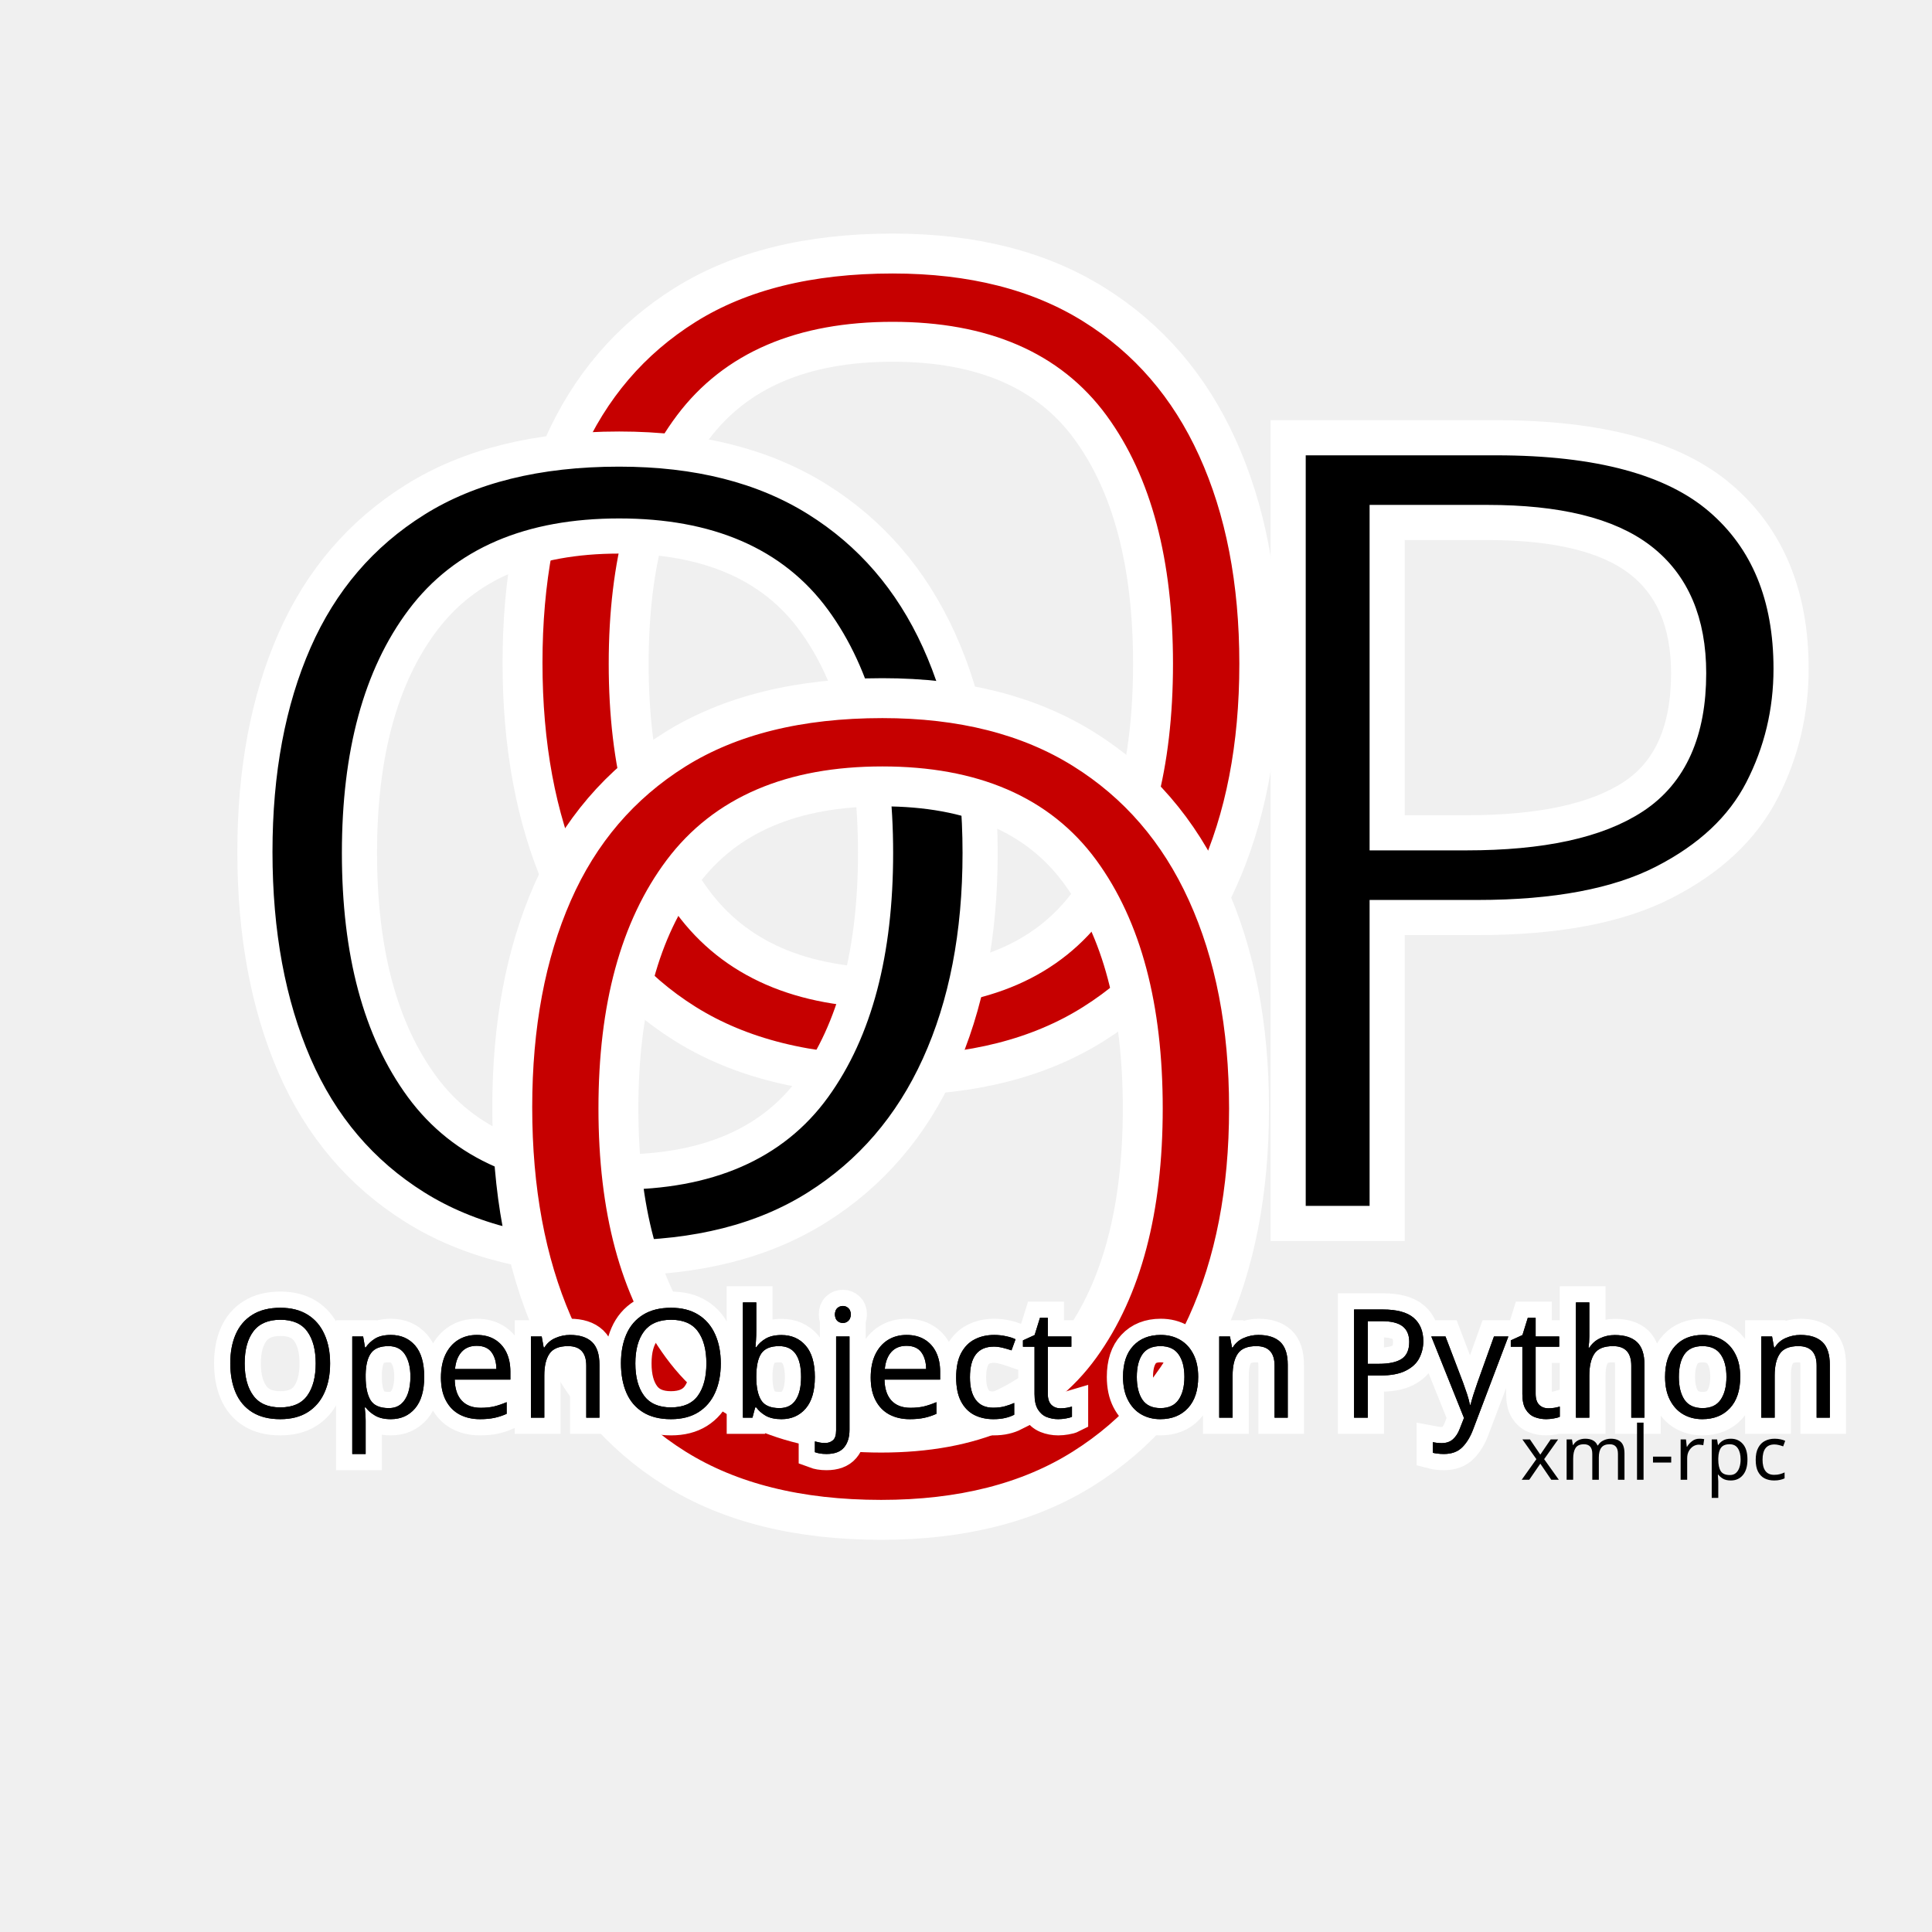
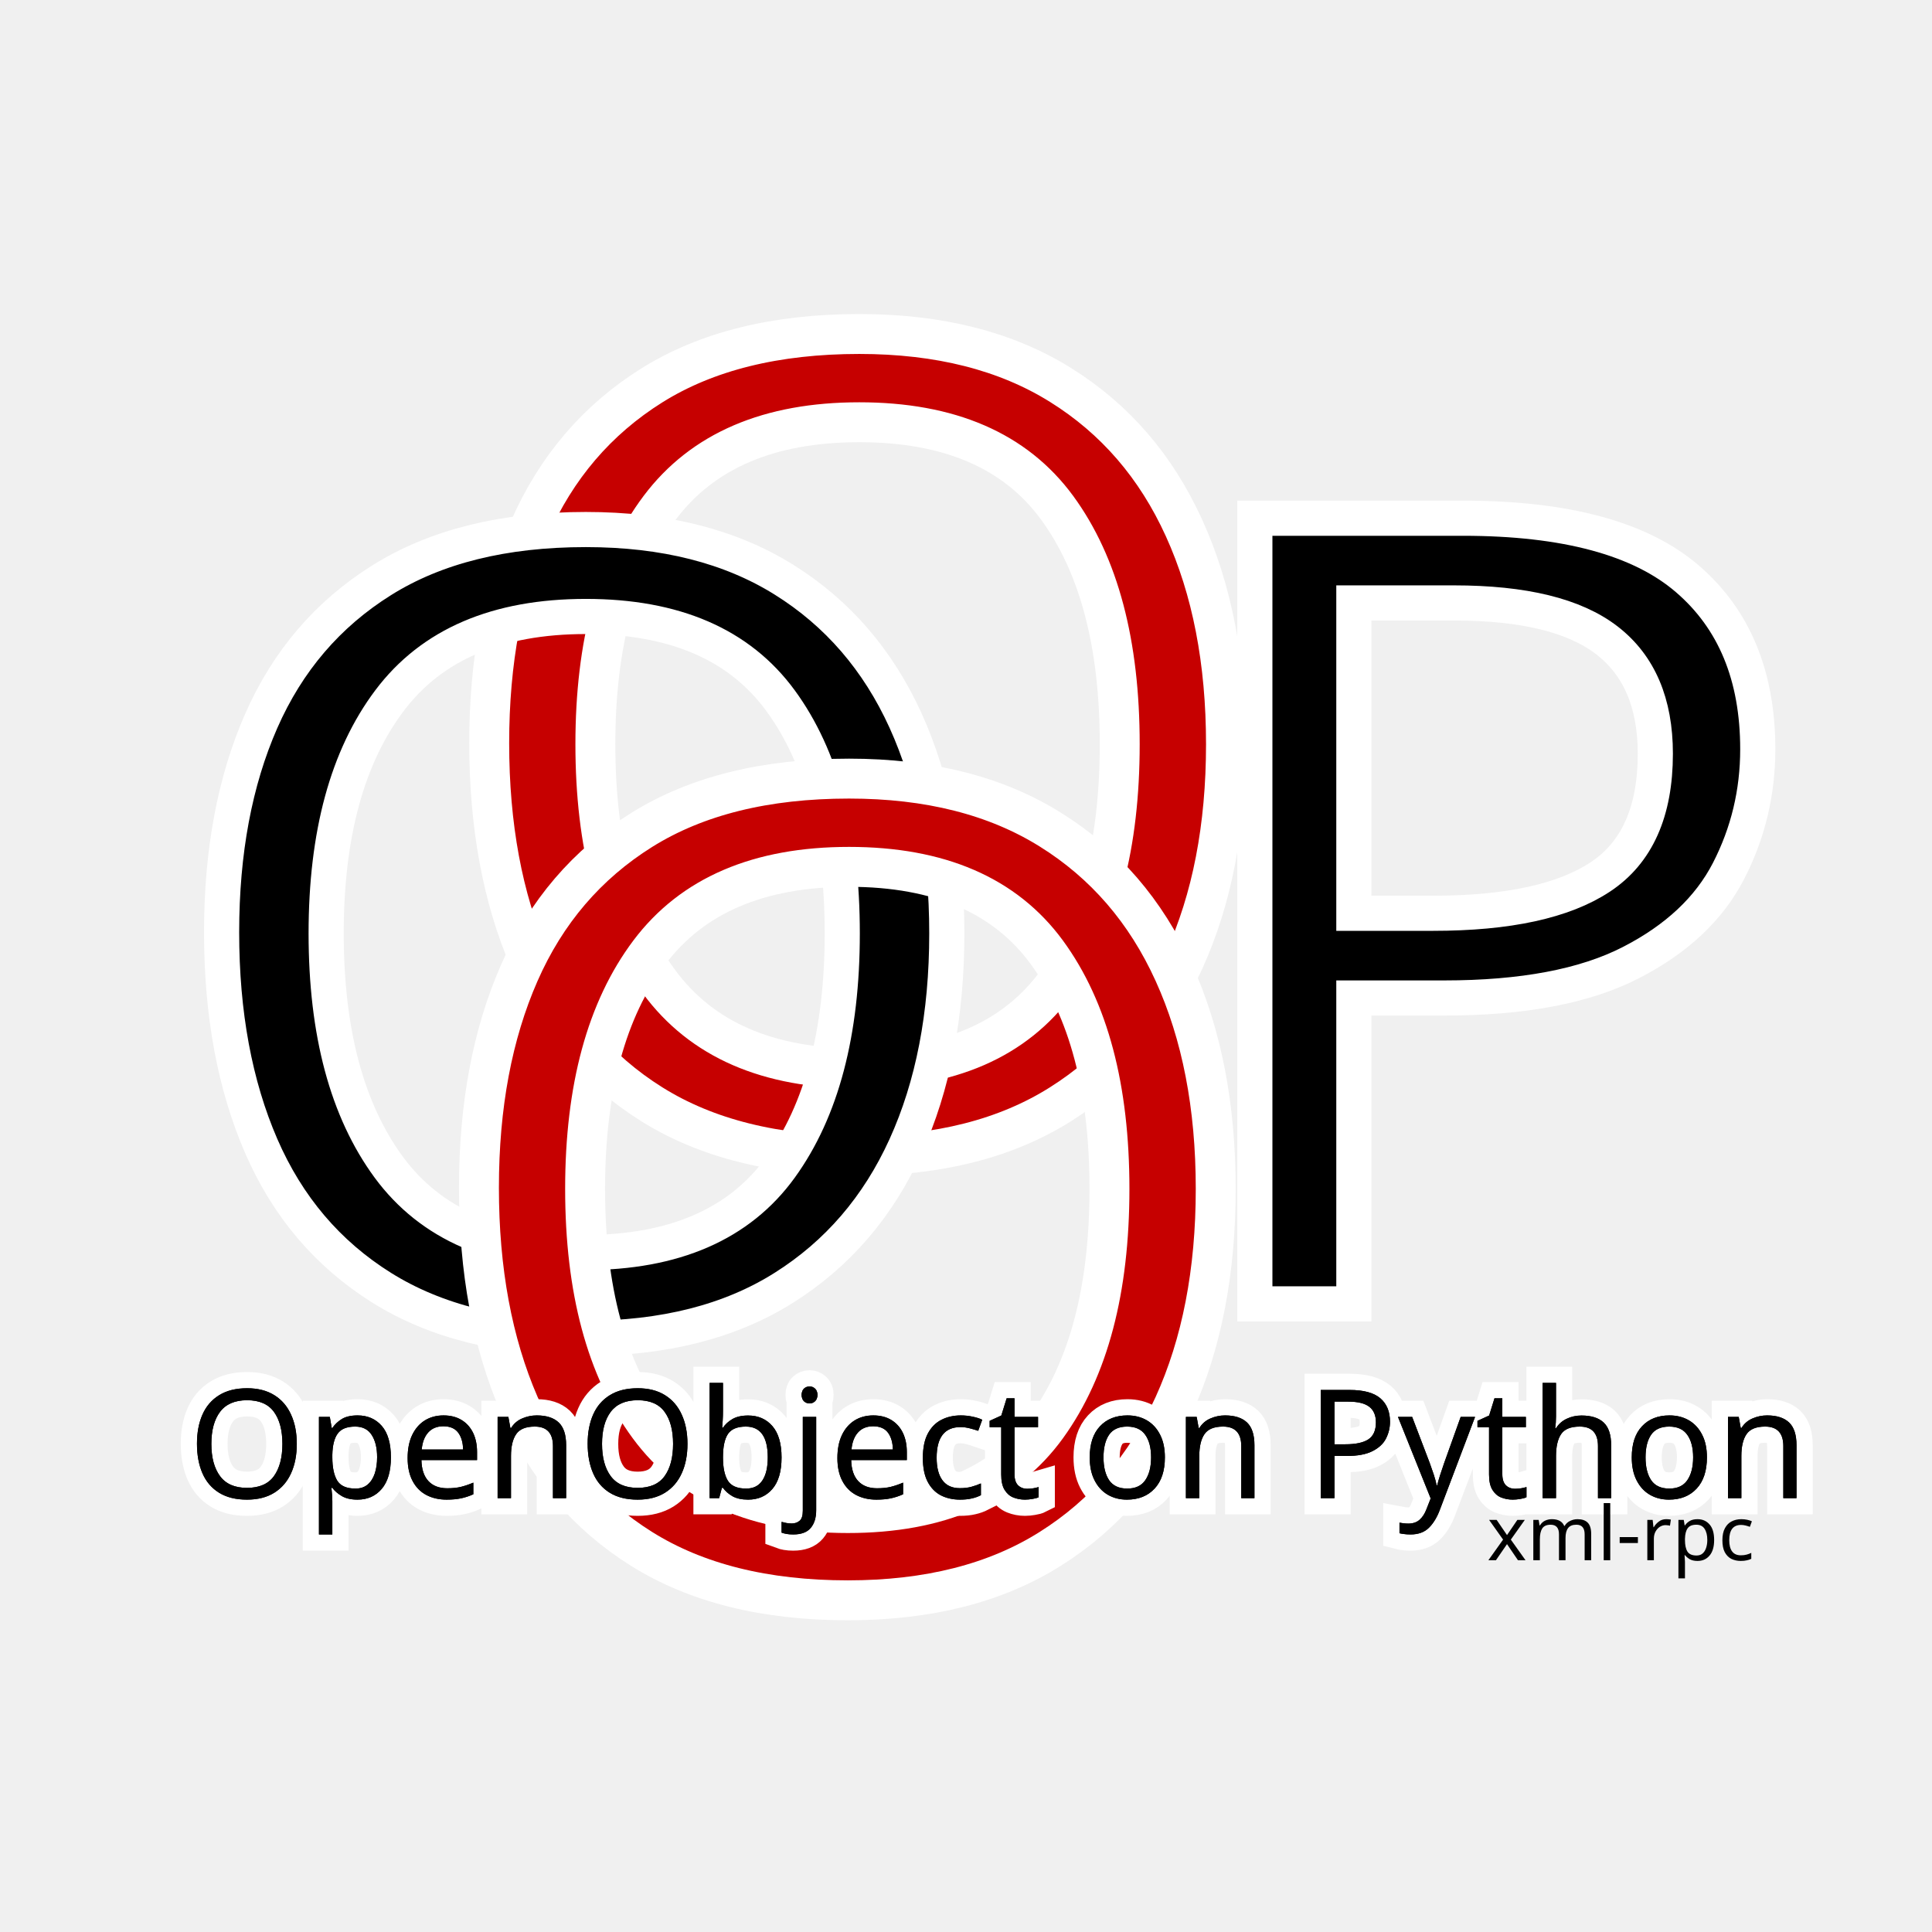
<svg xmlns="http://www.w3.org/2000/svg" width="300" height="300" id="svg2" version="1.1">
  <defs id="defs4">
    </defs>
  <g id="layer1" transform="translate(0,-752.3622)">
-     <text id="text2828" y="917.587" x="70.543" style="font-size:173.613px;font-style:normal;font-variant:normal;font-weight:normal;font-stretch:normal;text-align:start;line-height:125%;writing-mode:lr-tb;text-anchor:start;fill:#c60000;fill-opacity:1;stroke:#ffffff;stroke-width:6.198;stroke-miterlimit:4;stroke-opacity:1;stroke-dasharray:none;font-family:Coolvetica;-inkscape-font-specification:Coolvetica" xml:space="preserve">
-       <tspan y="917.587" x="70.543" id="tspan2830" style="stroke-width:6.198">O</tspan>
-     </text>
-     <text xml:space="preserve" style="font-size:170.876px;font-style:normal;font-variant:normal;font-weight:normal;font-stretch:normal;text-align:start;line-height:125%;writing-mode:lr-tb;text-anchor:start;fill:#000000;fill-opacity:1;stroke:#ffffff;stroke-width:5.457;stroke-miterlimit:4;stroke-opacity:1;stroke-dasharray:none;font-family:Coolvetica;-inkscape-font-specification:Coolvetica" x="29.159" y="945.986" id="text2816">
-       <tspan id="tspan2818" x="29.159" y="945.986" style="stroke-width:5.457">O</tspan>
-     </text>
-     <text id="text3616" y="942.336" x="183.445" style="font-size:170.876px;font-style:normal;font-variant:normal;font-weight:normal;font-stretch:normal;text-align:start;line-height:125%;writing-mode:lr-tb;text-anchor:start;fill:#000000;fill-opacity:1;stroke:#ffffff;stroke-width:5.457;stroke-miterlimit:4;stroke-opacity:1;stroke-dasharray:none;font-family:Coolvetica;-inkscape-font-specification:Coolvetica" xml:space="preserve">
-       <tspan style="stroke-width:5.457" y="942.336" x="183.445" id="tspan3618">P</tspan>
-     </text>
-     <text xml:space="preserve" style="font-size:173.613px;font-style:normal;font-variant:normal;font-weight:normal;font-stretch:normal;text-align:start;line-height:125%;writing-mode:lr-tb;text-anchor:start;fill:#c60000;fill-opacity:1;stroke:#ffffff;stroke-width:6.198;stroke-miterlimit:4;stroke-opacity:1;stroke-dasharray:none;font-family:Coolvetica;-inkscape-font-specification:Coolvetica" x="68.95" y="986.629" id="text3612">
-       <tspan style="stroke-width:6.198" id="tspan3614" x="68.95" y="986.629">O</tspan>
-     </text>
-     <text xml:space="preserve" style="font-size:23.531px;font-style:normal;font-variant:normal;font-weight:normal;font-stretch:normal;text-align:start;line-height:125%;writing-mode:lr-tb;text-anchor:start;fill:#000000;fill-opacity:1;stroke:#ffffff;stroke-width:5.033;stroke-miterlimit:4;stroke-opacity:1;stroke-dasharray:none;font-family:Coolvetica;-inkscape-font-specification:Coolvetica" x="34.322" y="972.496" id="text3622">
-       <tspan id="tspan3624" x="34.322" y="972.496" style="stroke-width:5.033">OpenObject on Python</tspan>
-     </text>
-     <text id="text3604" y="972.496" x="34.322" style="font-size:23.531px;font-style:normal;font-variant:normal;font-weight:normal;font-stretch:normal;text-align:start;line-height:125%;writing-mode:lr-tb;text-anchor:start;fill:#000000;fill-opacity:1;stroke:none;font-family:Coolvetica;-inkscape-font-specification:Coolvetica" xml:space="preserve">
-       <tspan y="972.496" x="34.322" id="tspan3606">OpenObject on Python</tspan>
-     </text>
-     <text xml:space="preserve" style="font-size:23.531px;font-style:normal;font-variant:normal;font-weight:normal;font-stretch:normal;text-align:start;line-height:125%;writing-mode:lr-tb;text-anchor:start;fill:#000000;fill-opacity:1;stroke:none;font-family:Coolvetica;-inkscape-font-specification:Coolvetica" x="34.322" y="972.496" id="text3651">
-       <tspan id="tspan3653" x="34.322" y="972.496">OpenObject on Python</tspan>
-     </text>
-     <text id="text3669" y="982.142" x="236.087" style="font-size:11.686px;font-style:normal;font-variant:normal;font-weight:normal;font-stretch:normal;text-align:start;line-height:125%;writing-mode:lr-tb;text-anchor:start;fill:#000000;fill-opacity:1;stroke:none;font-family:Coolvetica;-inkscape-font-specification:Coolvetica" xml:space="preserve">
-       <tspan y="982.142" x="236.087" id="tspan3671">xml-rpc</tspan>
-     </text>
+     <g id="g2830" transform="translate(-5.172257,12.49442)">
+       <text xml:space="preserve" style="font-size:173.613px;font-style:normal;font-variant:normal;font-weight:normal;font-stretch:normal;text-align:start;line-height:125%;writing-mode:lr-tb;text-anchor:start;fill:#c60000;fill-opacity:1;stroke:#ffffff;stroke-width:6.198;stroke-miterlimit:4;stroke-opacity:1;stroke-dasharray:none;font-family:Coolvetica;-inkscape-font-specification:Coolvetica" x="70.543" y="917.587" id="text2828">
+         <tspan style="stroke-width:6.198" id="tspan2830" x="70.543" y="917.587">O</tspan>
+       </text>
+       <text id="text2816" y="945.986" x="29.159" style="font-size:170.876px;font-style:normal;font-variant:normal;font-weight:normal;font-stretch:normal;text-align:start;line-height:125%;writing-mode:lr-tb;text-anchor:start;fill:#000000;fill-opacity:1;stroke:#ffffff;stroke-width:5.457;stroke-miterlimit:4;stroke-opacity:1;stroke-dasharray:none;font-family:Coolvetica;-inkscape-font-specification:Coolvetica" xml:space="preserve">
+         <tspan style="stroke-width:5.457" y="945.986" x="29.159" id="tspan2818">O</tspan>
+       </text>
+       <text xml:space="preserve" style="font-size:170.876px;font-style:normal;font-variant:normal;font-weight:normal;font-stretch:normal;text-align:start;line-height:125%;writing-mode:lr-tb;text-anchor:start;fill:#000000;fill-opacity:1;stroke:#ffffff;stroke-width:5.457;stroke-miterlimit:4;stroke-opacity:1;stroke-dasharray:none;font-family:Coolvetica;-inkscape-font-specification:Coolvetica" x="183.445" y="942.336" id="text3616">
+         <tspan id="tspan3618" x="183.445" y="942.336" style="stroke-width:5.457">P</tspan>
+       </text>
+       <text id="text3612" y="986.629" x="68.95" style="font-size:173.613px;font-style:normal;font-variant:normal;font-weight:normal;font-stretch:normal;text-align:start;line-height:125%;writing-mode:lr-tb;text-anchor:start;fill:#c60000;fill-opacity:1;stroke:#ffffff;stroke-width:6.198;stroke-miterlimit:4;stroke-opacity:1;stroke-dasharray:none;font-family:Coolvetica;-inkscape-font-specification:Coolvetica" xml:space="preserve">
+         <tspan y="986.629" x="68.95" id="tspan3614" style="stroke-width:6.198">O</tspan>
+       </text>
+       <text id="text3622" y="972.496" x="34.322" style="font-size:23.531px;font-style:normal;font-variant:normal;font-weight:normal;font-stretch:normal;text-align:start;line-height:125%;writing-mode:lr-tb;text-anchor:start;fill:#000000;fill-opacity:1;stroke:#ffffff;stroke-width:5.033;stroke-miterlimit:4;stroke-opacity:1;stroke-dasharray:none;font-family:Coolvetica;-inkscape-font-specification:Coolvetica" xml:space="preserve">
+         <tspan style="stroke-width:5.033" y="972.496" x="34.322" id="tspan3624">OpenObject on Python</tspan>
+       </text>
+       <text xml:space="preserve" style="font-size:23.531px;font-style:normal;font-variant:normal;font-weight:normal;font-stretch:normal;text-align:start;line-height:125%;writing-mode:lr-tb;text-anchor:start;fill:#000000;fill-opacity:1;stroke:none;font-family:Coolvetica;-inkscape-font-specification:Coolvetica" x="34.322" y="972.496" id="text3604">
+         <tspan id="tspan3606" x="34.322" y="972.496">OpenObject on Python</tspan>
+       </text>
+       <text id="text3651" y="972.496" x="34.322" style="font-size:23.531px;font-style:normal;font-variant:normal;font-weight:normal;font-stretch:normal;text-align:start;line-height:125%;writing-mode:lr-tb;text-anchor:start;fill:#000000;fill-opacity:1;stroke:none;font-family:Coolvetica;-inkscape-font-specification:Coolvetica" xml:space="preserve">
+         <tspan y="972.496" x="34.322" id="tspan3653">OpenObject on Python</tspan>
+       </text>
+       <text xml:space="preserve" style="font-size:11.686px;font-style:normal;font-variant:normal;font-weight:normal;font-stretch:normal;text-align:start;line-height:125%;writing-mode:lr-tb;text-anchor:start;fill:#000000;fill-opacity:1;stroke:none;font-family:Coolvetica;-inkscape-font-specification:Coolvetica" x="236.087" y="982.142" id="text3669">
+         <tspan id="tspan3671" x="236.087" y="982.142">xml-rpc</tspan>
+       </text>
+     </g>
  </g>
</svg>
